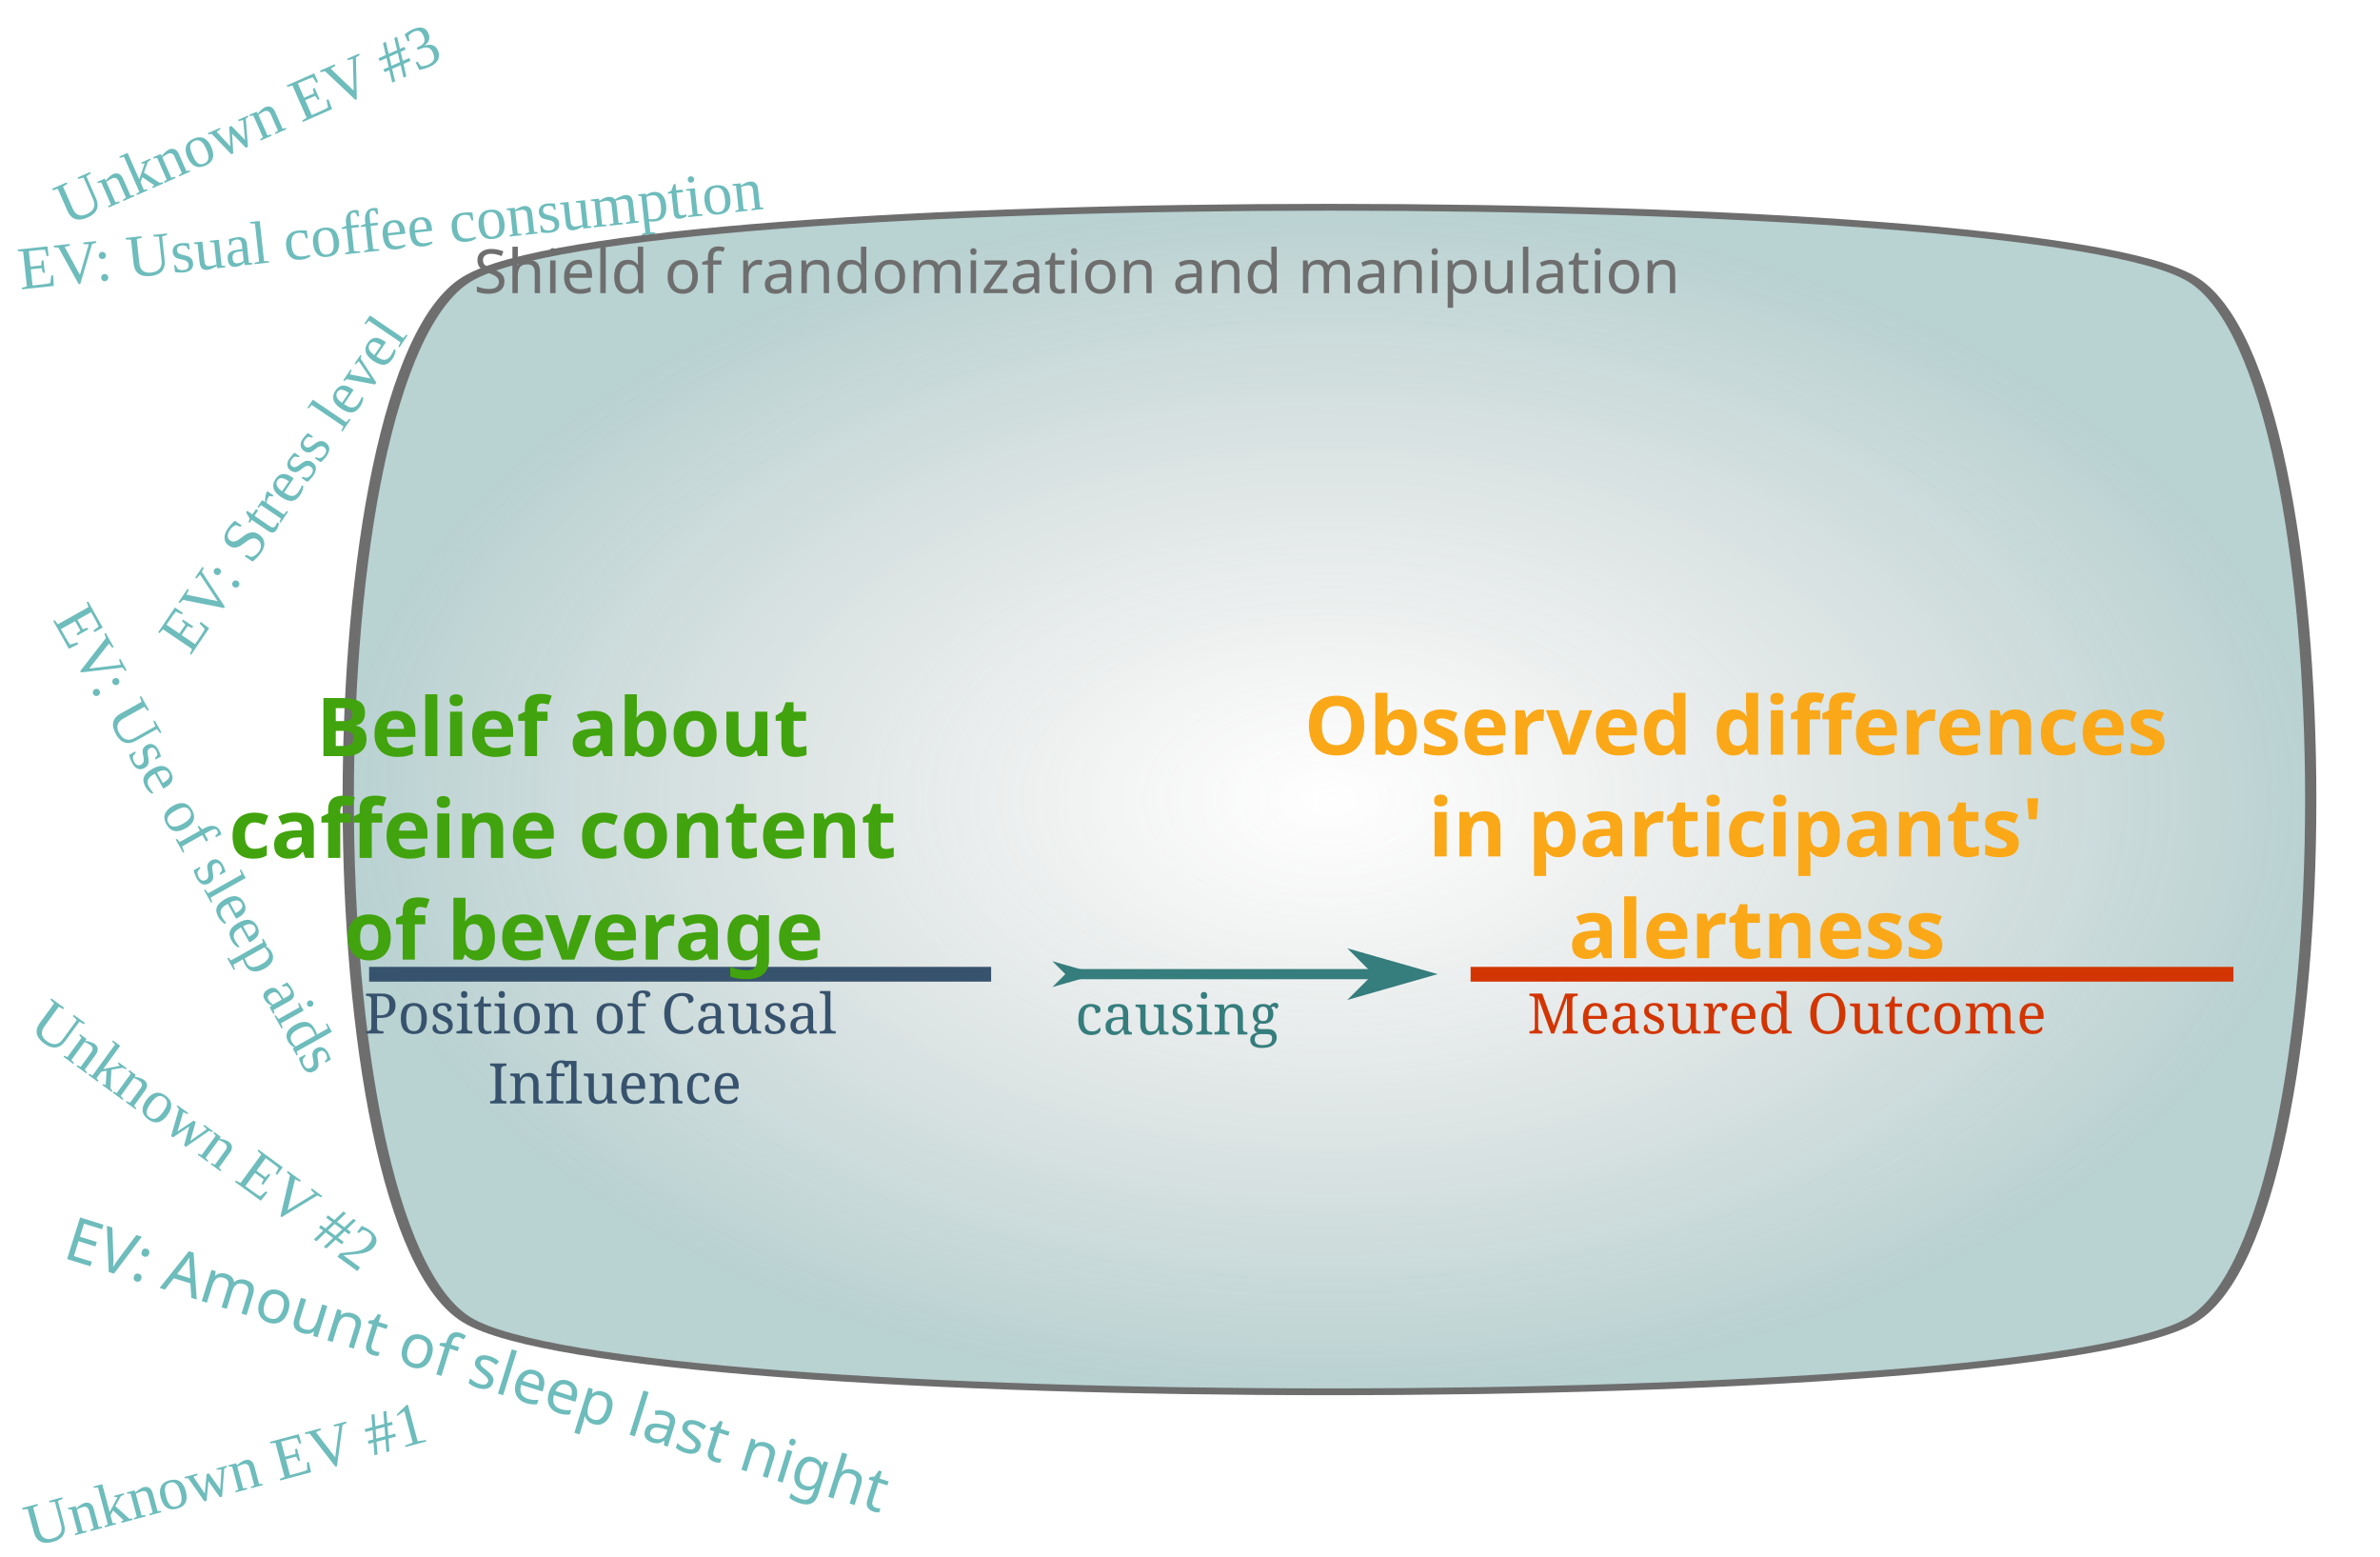
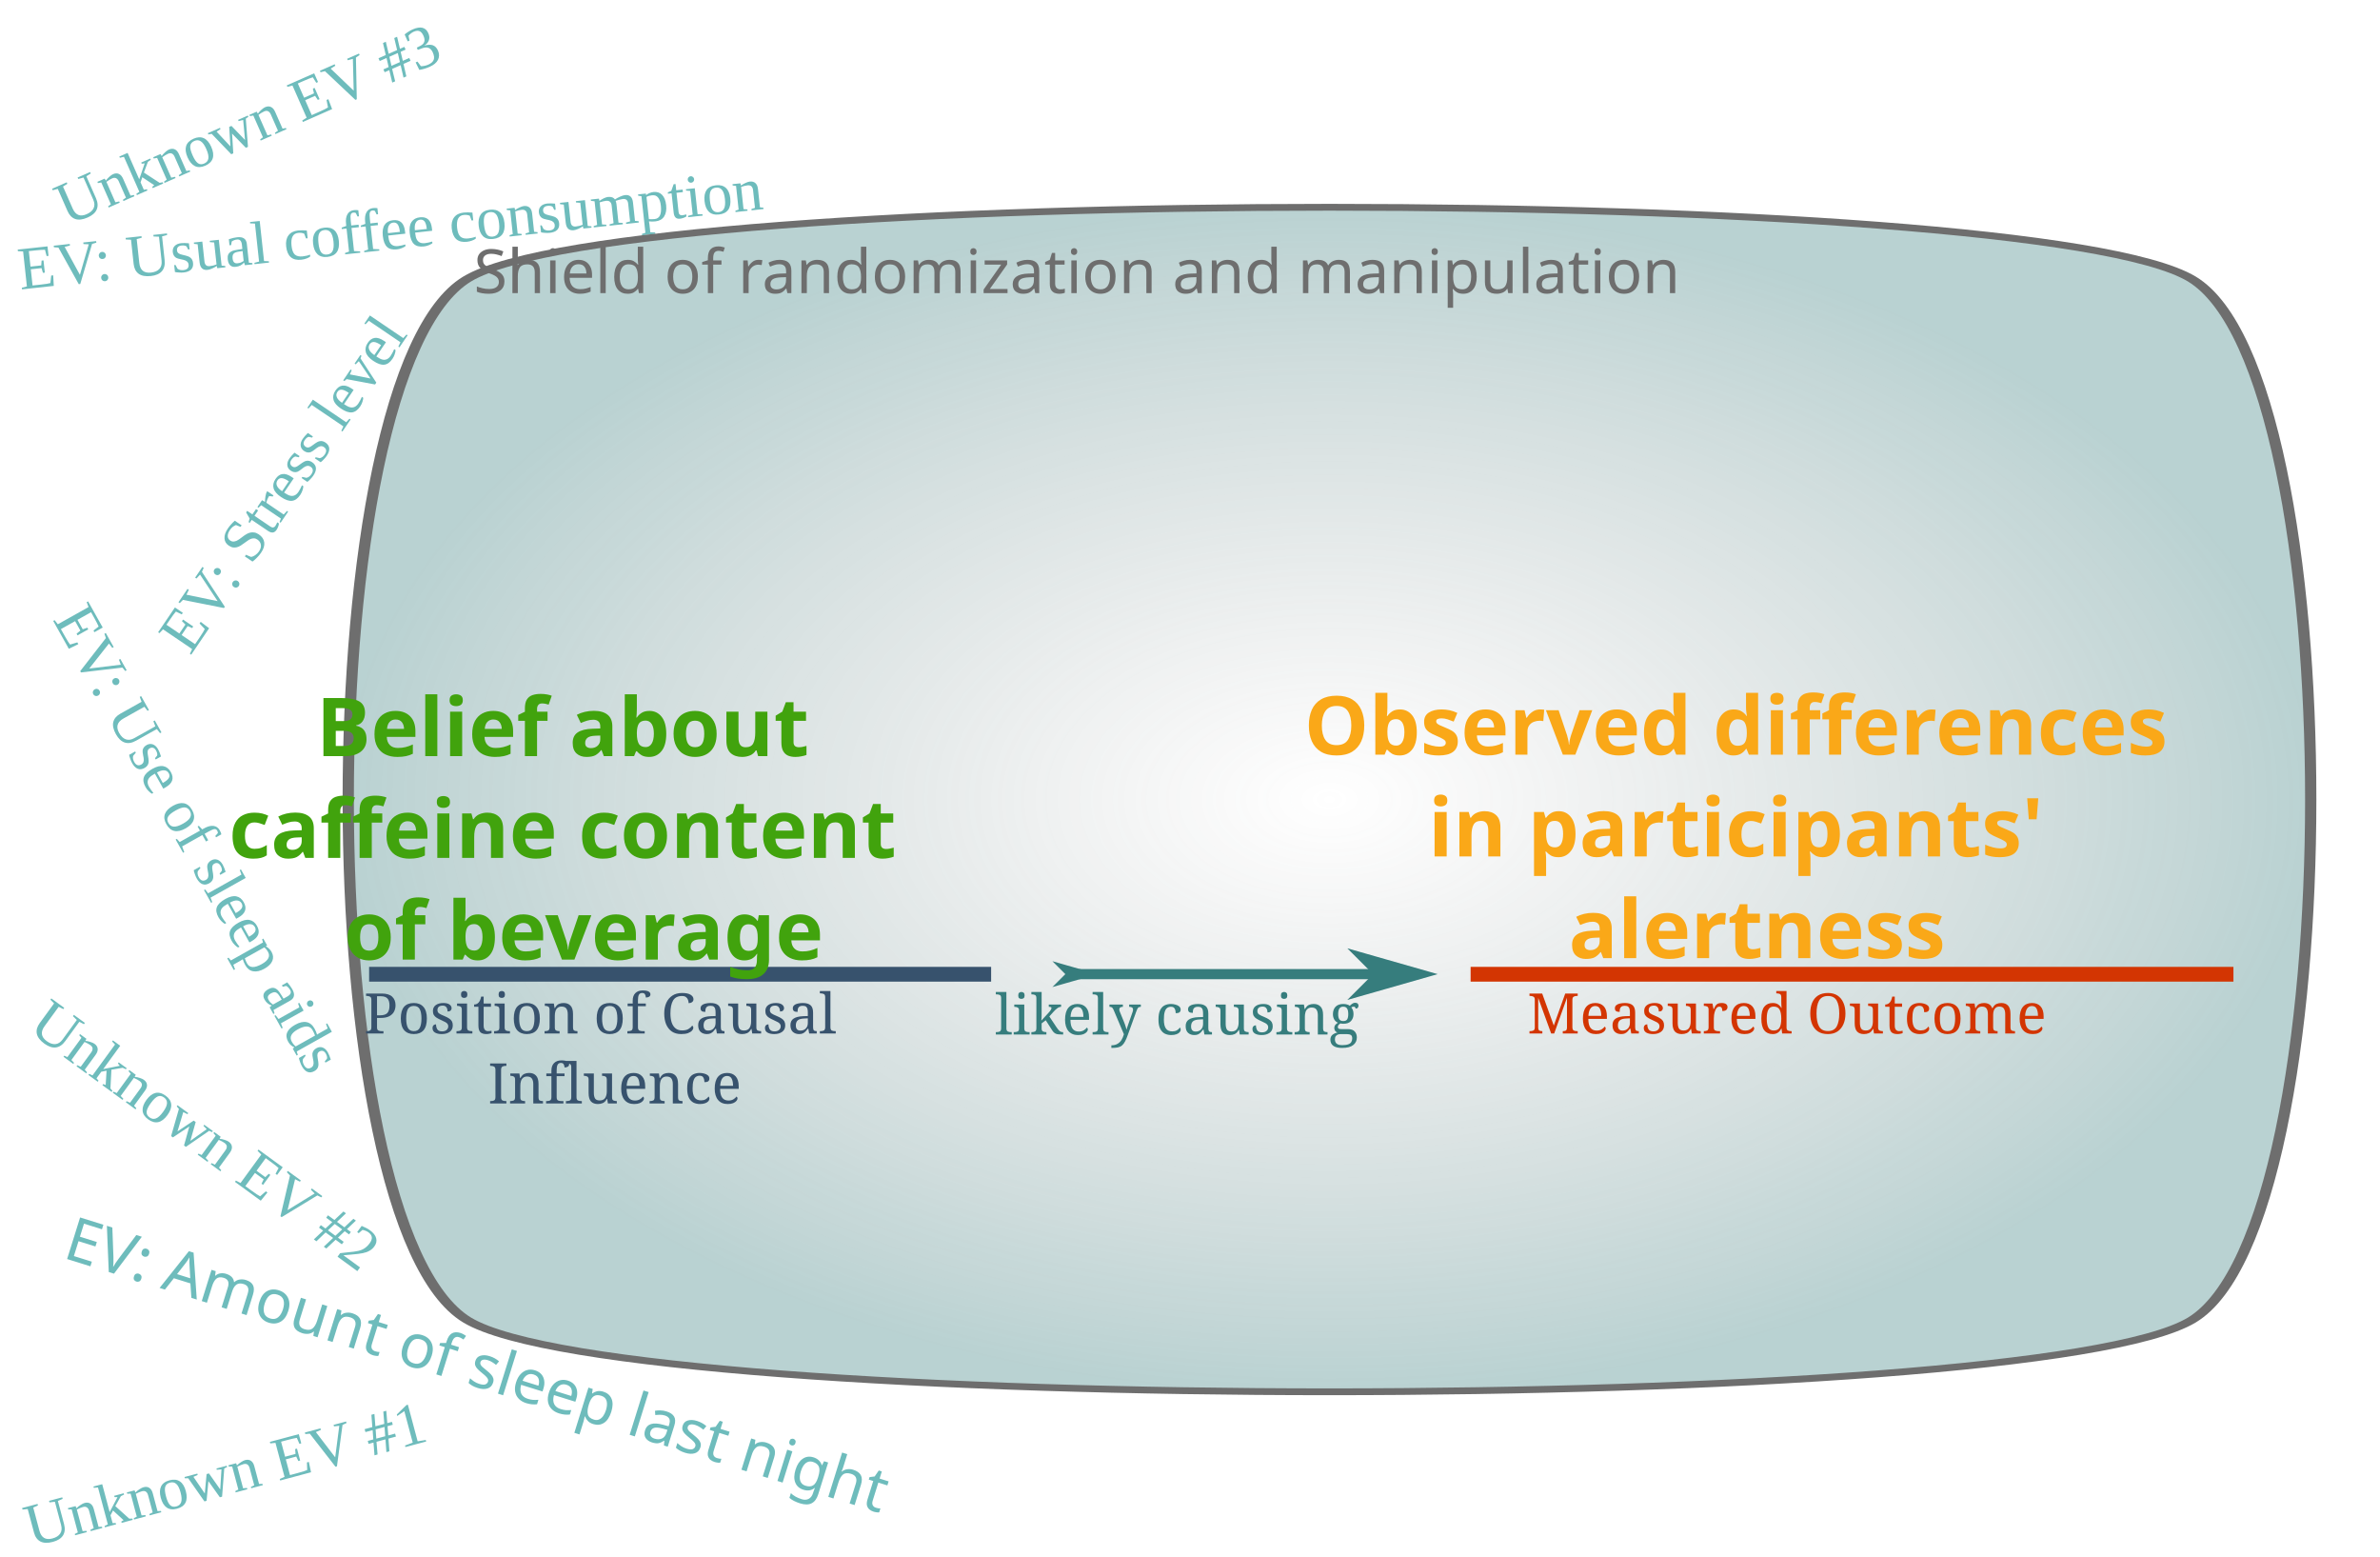
<svg xmlns="http://www.w3.org/2000/svg" xmlns:ns2="http://www.openswatchbook.org/uri/2009/osb" xmlns:xlink="http://www.w3.org/1999/xlink" width="468" height="306" id="svg2" version="1.1">
  <defs id="defs4">
    <marker orient="auto" refY="0" refX="0" id="Tail" style="overflow:visible">
      <g id="g5530" transform="scale(-1.2,-1.2)">
        <path id="path5532" d="M -3.805,-3.959 0.544,0" style="fill:none;stroke:#000000;stroke-width:0.8;stroke-linecap:round" />
        <path id="path5534" d="M -1.287,-3.959 3.062,0" style="fill:none;stroke:#000000;stroke-width:0.8;stroke-linecap:round" />
        <path id="path5536" d="M 1.305,-3.959 5.654,0" style="fill:none;stroke:#000000;stroke-width:0.8;stroke-linecap:round" />
        <path id="path5538" d="M -3.805,4.178 0.544,0.22" style="fill:none;stroke:#000000;stroke-width:0.8;stroke-linecap:round" />
        <path id="path5540" d="M -1.287,4.178 3.062,0.22" style="fill:none;stroke:#000000;stroke-width:0.8;stroke-linecap:round" />
        <path id="path5542" d="M 1.305,4.178 5.654,0.22" style="fill:none;stroke:#000000;stroke-width:0.8;stroke-linecap:round" />
      </g>
    </marker>
    <linearGradient id="linearGradient4014">
      <stop id="stop4016" offset="0" style="stop-color:#37526d;stop-opacity:1;" />
      <stop id="stop4018" offset="1" style="stop-color:#37526d;stop-opacity:0.255;" />
    </linearGradient>
    <linearGradient id="linearGradient7324">
      <stop id="stop7326" offset="0" style="stop-color:#fbc063;stop-opacity:1;" />
      <stop id="stop7328" offset="1" style="stop-color:#fbc063;stop-opacity:0;" />
    </linearGradient>
    <marker orient="auto" refY="0" refX="0" id="Arrow1Sstart" style="overflow:visible">
      <path id="path4560" d="M 0,0 5,-5 -12.5,0 5,5 0,0 z" style="fill-rule:evenodd;stroke:#000000;stroke-width:1pt" transform="matrix(0.2,0,0,0.2,1.2,0)" />
    </marker>
    <marker orient="auto" refY="0" refX="0" id="Arrow1Send" style="overflow:visible">
      <path id="path4563" d="M 0,0 5,-5 -12.5,0 5,5 0,0 z" style="fill-rule:evenodd;stroke:#000000;stroke-width:1pt" transform="matrix(-0.2,0,0,-0.2,-1.2,0)" />
    </marker>
    <marker orient="auto" refY="0" refX="0" id="Arrow1Mend" style="overflow:visible">
      <path id="path4557" d="M 0,0 5,-5 -12.5,0 5,5 0,0 z" style="fill-rule:evenodd;stroke:#000000;stroke-width:1pt" transform="matrix(-0.4,0,0,-0.4,-4,0)" />
    </marker>
    <marker orient="auto" refY="0" refX="0" id="Arrow1Mstart" style="overflow:visible">
      <path id="path4554" d="M 0,0 5,-5 -12.5,0 5,5 0,0 z" style="fill-rule:evenodd;stroke:#000000;stroke-width:1pt" transform="matrix(0.4,0,0,0.4,4,0)" />
    </marker>
    <marker orient="auto" refY="0" refX="0" id="Arrow1Lstart" style="overflow:visible">
      <path id="path4548" d="M 0,0 5,-5 -12.5,0 5,5 0,0 z" style="fill-rule:evenodd;stroke:#000000;stroke-width:1pt" transform="matrix(0.8,0,0,0.8,10,0)" />
    </marker>
    <marker orient="auto" refY="0" refX="0" id="Arrow1Sstart2" style="overflow:visible">
      <path id="path7099" d="M 0,0 5,-5 -12.5,0 5,5 0,0 z" style="fill:#fb9a62;fill-rule:evenodd;stroke:#fb9a62;stroke-width:1pt" transform="matrix(0.2,0,0,0.2,1.2,0)" />
    </marker>
    <linearGradient gradientUnits="userSpaceOnUse" y2="868.119" x2="86.977" y1="598.119" x1="417.113" id="linearGradient7332-8" xlink:href="#linearGradient7324-5" />
    <linearGradient id="linearGradient7324-5">
      <stop id="stop7326-7" offset="0" style="stop-color:#fbc063;stop-opacity:1;" />
      <stop id="stop7328-6" offset="1" style="stop-color:#fbc063;stop-opacity:0;" />
    </linearGradient>
    <linearGradient id="linearGradient7324-1">
      <stop id="stop7326-1" offset="0" style="stop-color:#fbc063;stop-opacity:1;" />
      <stop id="stop7328-3" offset="1" style="stop-color:#fbc063;stop-opacity:0;" />
    </linearGradient>
    <linearGradient y2="868.119" x2="86.977" y1="598.119" x1="417.113" gradientTransform="matrix(-1,0,0,1,468.9322,0.5234321)" gradientUnits="userSpaceOnUse" id="linearGradient7375-8" xlink:href="#linearGradient7324-5-7" />
    <linearGradient id="linearGradient7324-5-7">
      <stop id="stop7326-7-4" offset="0" style="stop-color:#fbc063;stop-opacity:1;" />
      <stop id="stop7328-6-2" offset="1" style="stop-color:#fbc063;stop-opacity:0;" />
    </linearGradient>
    <linearGradient ns2:paint="gradient" id="linearGradient7324-8">
      <stop style="stop-color:#6e6e6e;stop-opacity:0;" offset="0" id="stop3949" />
      <stop id="stop7328-5" offset="1" style="stop-color:#367d7d;stop-opacity:0.349;" />
    </linearGradient>
    <linearGradient id="linearGradient7324-5-9">
      <stop id="stop7326-7-0" offset="0" style="stop-color:#fbc063;stop-opacity:0.333;" />
      <stop id="stop7328-6-0" offset="1" style="stop-color:#fbc063;stop-opacity:0;" />
    </linearGradient>
    <marker orient="auto" refY="0" refX="0" id="Arrow1LstartC" style="overflow:visible">
      <path id="path5109" d="M 0,0 5,-5 -12.5,0 5,5 0,0 z" style="fill:#ffce38;fill-rule:evenodd;stroke:#ffce38;stroke-width:1pt" transform="matrix(0.8,0,0,0.8,10,0)" />
    </marker>
    <marker orient="auto" refY="0" refX="0" id="Arrow1Mstartz" style="overflow:visible">
      <path id="path9046" d="M 0,0 5,-5 -12.5,0 5,5 0,0 z" style="fill:#ffce38;fill-rule:evenodd;stroke:#ffce38;stroke-width:1pt" transform="matrix(0.4,0,0,0.4,4,0)" />
    </marker>
    <marker orient="auto" refY="0" refX="0" id="Arrow1SendM" style="overflow:visible">
      <path id="path9049" d="M 0,0 5,-5 -12.5,0 5,5 0,0 z" style="fill:#ffce38;fill-rule:evenodd;stroke:#ffce38;stroke-width:1pt" transform="matrix(-0.2,0,0,-0.2,-1.2,0)" />
    </marker>
    <marker orient="auto" refY="0" refX="0" id="Arrow1Mstartzl" style="overflow:visible">
      <path id="path9358" d="M 0,0 5,-5 -12.5,0 5,5 0,0 z" style="fill:#37526d;fill-rule:evenodd;stroke:#37526d;stroke-width:1pt" transform="matrix(0.4,0,0,0.4,4,0)" />
    </marker>
    <marker orient="auto" refY="0" refX="0" id="Arrow1SendMQ" style="overflow:visible">
      <path id="path9361" d="M 0,0 5,-5 -12.5,0 5,5 0,0 z" style="fill:#37526d;fill-rule:evenodd;stroke:#37526d;stroke-width:1pt" transform="matrix(-0.2,0,0,-0.2,-1.2,0)" />
    </marker>
    <marker orient="auto" refY="0" refX="0" id="Arrow1Mstartzlh" style="overflow:visible">
      <path id="path9638" d="M 0,0 5,-5 -12.5,0 5,5 0,0 z" style="fill:#367d7d;fill-rule:evenodd;stroke:#367d7d;stroke-width:1pt" transform="matrix(0.4,0,0,0.4,4,0)" />
    </marker>
    <marker orient="auto" refY="0" refX="0" id="Arrow1SendMQr" style="overflow:visible">
      <path id="path9641" d="M 0,0 5,-5 -12.5,0 5,5 0,0 z" style="fill:#367d7d;fill-rule:evenodd;stroke:#367d7d;stroke-width:1pt" transform="matrix(-0.2,0,0,-0.2,-1.2,0)" />
    </marker>
    <radialGradient r="99.126" fy="388.362" fx="173" cy="388.362" cx="173" gradientUnits="userSpaceOnUse" id="radialGradient9836-8" xlink:href="#linearGradient7324-8-6" />
    <linearGradient ns2:paint="gradient" id="linearGradient7324-8-6">
      <stop style="stop-color:#6e6e6e;stop-opacity:0;" offset="0" id="stop3949-9" />
      <stop id="stop7328-5-8" offset="1" style="stop-color:#367d7d;stop-opacity:0.059;" />
    </linearGradient>
    <marker orient="auto" refY="0" refX="0" id="Arrow1Mstartzlh-6" style="overflow:visible">
      <path id="path9638-6" d="M 0,0 5,-5 -12.5,0 5,5 0,0 z" style="fill:#367d7d;fill-rule:evenodd;stroke:#367d7d;stroke-width:1pt" transform="matrix(0.4,0,0,0.4,4,0)" />
    </marker>
    <marker orient="auto" refY="0" refX="0" id="Arrow1SendMQr-2" style="overflow:visible">
      <path id="path9641-3" d="M 0,0 5,-5 -12.5,0 5,5 0,0 z" style="fill:#367d7d;fill-rule:evenodd;stroke:#367d7d;stroke-width:1pt" transform="matrix(-0.2,0,0,-0.2,-1.2,0)" />
    </marker>
    <linearGradient ns2:paint="gradient" id="linearGradient7324-8-5">
      <stop style="stop-color:#6e6e6e;stop-opacity:0;" offset="0" id="stop3949-2" />
      <stop id="stop7328-5-1" offset="1" style="stop-color:#367d7d;stop-opacity:0.078;" />
    </linearGradient>
    <marker orient="auto" refY="0" refX="0" id="Arrow1Mstartzlh-4" style="overflow:visible">
      <path id="path9638-8" d="M 0,0 5,-5 -12.5,0 5,5 0,0 z" style="fill:#367d7d;fill-rule:evenodd;stroke:#367d7d;stroke-width:1pt" transform="matrix(0.4,0,0,0.4,4,0)" />
    </marker>
    <marker orient="auto" refY="0" refX="0" id="Arrow1SendMQr-6" style="overflow:visible">
      <path id="path9641-4" d="M 0,0 5,-5 -12.5,0 5,5 0,0 z" style="fill:#367d7d;fill-rule:evenodd;stroke:#367d7d;stroke-width:1pt" transform="matrix(-0.2,0,0,-0.2,-1.2,0)" />
    </marker>
    <radialGradient r="99.126" fy="388.362" fx="173" cy="388.362" cx="173" gradientUnits="userSpaceOnUse" id="radialGradient10344" xlink:href="#linearGradient7324-8" />
    <marker orient="auto" refY="0" refX="0" id="Arrow1SendC" style="overflow:visible">
      <path id="path4999" d="M 0,0 5,-5 -12.5,0 5,5 0,0 z" style="fill:#367d7d;fill-rule:evenodd;stroke:#367d7d;stroke-width:1pt" transform="matrix(-0.2,0,0,-0.2,-1.2,0)" />
    </marker>
    <marker orient="auto" refY="0" refX="0" id="Arrow1Mendy" style="overflow:visible">
      <path id="path5002" d="M 0,0 5,-5 -12.5,0 5,5 0,0 z" style="fill:#367d7d;fill-rule:evenodd;stroke:#367d7d;stroke-width:1pt" transform="matrix(-0.4,0,0,-0.4,-4,0)" />
    </marker>
    <marker orient="auto" refY="0" refX="0" id="Arrow1SendC-1" style="overflow:visible">
      <path id="path4999-7" d="M 0,0 5,-5 -12.5,0 5,5 0,0 z" style="fill:#367d7d;fill-rule:evenodd;stroke:#367d7d;stroke-width:1pt" transform="matrix(-0.2,0,0,-0.2,-1.2,0)" />
    </marker>
    <marker orient="auto" refY="0" refX="0" id="Arrow1Mendy-4" style="overflow:visible">
      <path id="path5002-0" d="M 0,0 5,-5 -12.5,0 5,5 0,0 z" style="fill:#367d7d;fill-rule:evenodd;stroke:#367d7d;stroke-width:1pt" transform="matrix(-0.4,0,0,-0.4,-4,0)" />
    </marker>
    <marker orient="auto" refY="0" refX="0" id="Arrow1SendC-4" style="overflow:visible">
      <path id="path4999-8" d="M 0,0 5,-5 -12.5,0 5,5 0,0 z" style="fill:#367d7d;fill-rule:evenodd;stroke:#367d7d;stroke-width:1pt" transform="matrix(-0.2,0,0,-0.2,-1.2,0)" />
    </marker>
    <marker orient="auto" refY="0" refX="0" id="Arrow1SendC-2" style="overflow:visible">
      <path id="path4999-4" d="M 0,0 5,-5 -12.5,0 5,5 0,0 z" style="fill:#367d7d;fill-rule:evenodd;stroke:#367d7d;stroke-width:1pt" transform="matrix(-0.2,0,0,-0.2,-1.2,0)" />
    </marker>
    <marker orient="auto" refY="0" refX="0" id="Arrow1SendC-5" style="overflow:visible">
      <path id="path4999-1" d="M 0,0 5,-5 -12.5,0 5,5 0,0 z" style="fill:#367d7d;fill-rule:evenodd;stroke:#367d7d;stroke-width:1pt" transform="matrix(-0.2,0,0,-0.2,-1.2,0)" />
    </marker>
    <marker orient="auto" refY="0" refX="0" id="Arrow1SendC-11" style="overflow:visible">
      <path id="path4999-5" d="M 0,0 5,-5 -12.5,0 5,5 0,0 z" style="fill:#367d7d;fill-rule:evenodd;stroke:#367d7d;stroke-width:1pt" transform="matrix(-0.2,0,0,-0.2,-1.2,0)" />
    </marker>
    <marker orient="auto" refY="0" refX="0" id="Arrow1SendC-7" style="overflow:visible">
      <path id="path4999-6" d="M 0,0 5,-5 -12.5,0 5,5 0,0 z" style="fill:#367d7d;fill-rule:evenodd;stroke:#367d7d;stroke-width:1pt" transform="matrix(-0.2,0,0,-0.2,-1.2,0)" />
    </marker>
  </defs>
  <g id="layer1" transform="translate(6.050173,-292.1555)">
    <flowRoot transform="translate(-14.77355,288.344)" style="font-size:11px;font-style:normal;font-variant:normal;font-weight:normal;font-stretch:normal;text-align:center;line-height:100%;letter-spacing:0px;word-spacing:0px;writing-mode:lr-tb;text-anchor:middle;fill:#000000;fill-opacity:1;stroke:none;font-family:Sans;-inkscape-font-specification:Sans" id="flowRoot4022" xml:space="preserve">
      <flowRegion id="flowRegion4024">
        <rect y="307.87" x="111.369" height="24.042" width="123.744" id="rect4026" />
      </flowRegion>
      <flowPara id="flowPara4028" />
    </flowRoot>
    <text xml:space="preserve" style="font-size:40px;font-style:normal;font-weight:normal;line-height:125%;letter-spacing:0px;word-spacing:0px;fill:#6ebcbc;fill-opacity:1;stroke:none;font-family:Sans" x="166.557" y="512.98" id="text2999" transform="matrix(0.954523,0.2981373,-0.2981373,0.954523,0,0)">
      <tspan id="tspan3001" x="166.557" y="512.98" style="font-size:12px;fill:#6ebcbc;fill-opacity:1">EV: Amount of sleep last night</tspan>
    </text>
    <text transform="matrix(0.9661513,-0.2579763,0.2579763,0.9661513,0,0)" xml:space="preserve" style="font-size:40px;font-style:normal;font-weight:normal;line-height:125%;letter-spacing:0px;word-spacing:0px;fill:#6ebcbc;fill-opacity:1;stroke:none" x="-153.741" y="576.101" id="text2999-4">
      <tspan id="tspan3001-0" x="-153.741" y="576.101" style="font-size:12px;fill:#6ebcbc;fill-opacity:1">Unknown EV #1</tspan>
    </text>
    <text transform="matrix(0.4887794,0.8724074,-0.8724074,0.4887794,0,0)" xml:space="preserve" style="font-size:40px;font-style:normal;font-weight:normal;line-height:125%;letter-spacing:0px;word-spacing:0px;fill:#6ebcbc;fill-opacity:1;stroke:none" x="363.178" y="198.611" id="text2999-9">
      <tspan id="tspan3001-4" x="363.178" y="198.611" style="font-size:12px;fill:#6ebcbc;fill-opacity:1">EV: Use of sleep aids</tspan>
    </text>
    <text transform="matrix(0.9941897,-0.1076423,0.1076423,0.9941897,0,0)" xml:space="preserve" style="font-size:40px;font-style:normal;font-weight:normal;line-height:125%;letter-spacing:0px;word-spacing:0px;fill:#6ebcbc;fill-opacity:1;stroke:none" x="-39.625" y="346.824" id="text2999-4-8">
      <tspan id="tspan3001-0-8" x="-39.625" y="346.824" style="font-size:12px;fill:#6ebcbc;fill-opacity:1">EV: Usual coffee consumption</tspan>
    </text>
    <text transform="matrix(0.8079835,0.589205,-0.589205,0.8079835,0,0)" xml:space="preserve" style="font-size:40px;font-style:normal;font-weight:normal;line-height:125%;letter-spacing:0px;word-spacing:0px;fill:#6ebcbc;fill-opacity:1;stroke:none" x="290.798" y="400.115" id="text2999-4-2">
      <tspan id="tspan3001-0-4" x="290.798" y="400.115" style="font-size:12px;fill:#6ebcbc;fill-opacity:1">Unknown EV #2</tspan>
    </text>
    <text xml:space="preserve" style="font-size:40px;font-style:normal;font-weight:normal;line-height:125%;letter-spacing:0px;word-spacing:0px;fill:#6ebcbc;fill-opacity:1;stroke:none" x="-129.128" y="310.883" id="text2999-4-5" transform="matrix(0.9151723,-0.4030628,0.4030628,0.9151723,0,0)">
      <tspan id="tspan3001-0-5" x="-129.128" y="310.883" style="font-size:12px;fill:#6ebcbc;fill-opacity:1">Unknown EV #3</tspan>
    </text>
    <text xml:space="preserve" style="font-size:40px;font-style:normal;font-weight:normal;line-height:125%;letter-spacing:0px;word-spacing:0px;fill:#6ebcbc;fill-opacity:1;stroke:none" x="-331.01" y="262.24" id="text2999-4-1" transform="matrix(0.561068,-0.8277697,0.8277697,0.561068,0,0)">
      <tspan x="-331.01" y="262.24" style="font-size:12px;fill:#6ebcbc;fill-opacity:1" id="tspan4054">EV: Stress level</tspan>
    </text>
    <g transform="translate(-28.28827,239.7878)" id="g10063">
      <g id="g10056">
        <path style="fill:url(#radialGradient10344);fill-opacity:1;fill-rule:nonzero;stroke:#6e6e6e;stroke-width:1.132;stroke-miterlimit:4;stroke-opacity:1;stroke-dasharray:none;stroke-dashoffset:0" id="path2997" d="m 259.617,474.979 c -15.924,15.924 -157.31,15.924 -173.234,0 -15.924,-15.924 -15.924,-157.31 0,-173.234 15.924,-15.924 157.31,-15.924 173.234,0 15.924,15.924 15.924,157.31 0,173.234 z" transform="matrix(1.957702,0,0,1.181284,-55.01649,-249.2293)" />
        <text id="text2999-4-8-5-6-1" y="109.991" x="280.812" style="font-size:40px;font-style:normal;font-weight:normal;text-align:center;line-height:125%;letter-spacing:0px;word-spacing:0px;text-anchor:middle;fill:#6e6e6e;fill-opacity:1;stroke:none;font-family:Sans" xml:space="preserve">
          <tspan id="tspan4353-2-7" style="font-size:12px;text-align:center;text-anchor:middle;fill:#6e6e6e;fill-opacity:1" y="109.991" x="280.812">Shield of randomization and manipulation</tspan>
        </text>
      </g>
      <g id="g9274" transform="translate(-6,-58)">
        <text id="text2999-4-8-1-2-1-1" y="258.716" x="392.461" style="font-size:16px;font-style:normal;font-variant:normal;font-weight:bold;font-stretch:normal;text-align:center;line-height:125%;letter-spacing:0px;word-spacing:0px;writing-mode:lr-tb;text-anchor:middle;fill:#faa818;fill-opacity:1;stroke:none;font-family:Sans;-inkscape-font-specification:Sans Bold" xml:space="preserve">
          <tspan style="font-size:16px;font-style:normal;font-variant:normal;font-weight:bold;font-stretch:normal;text-align:center;line-height:125%;writing-mode:lr-tb;text-anchor:middle;fill:#faa818;fill-opacity:1;font-family:Sans;-inkscape-font-specification:Sans Bold" y="258.716" x="392.461" id="tspan7238-2-2-2">Observed differences</tspan>
          <tspan style="font-size:16px;font-style:normal;font-variant:normal;font-weight:bold;font-stretch:normal;text-align:center;line-height:125%;writing-mode:lr-tb;text-anchor:middle;fill:#faa818;fill-opacity:1;font-family:Sans;-inkscape-font-specification:Sans Bold" y="278.716" x="392.461" id="tspan7272-3-60">in participants'</tspan>
          <tspan style="font-size:16px;font-style:normal;font-variant:normal;font-weight:bold;font-stretch:normal;text-align:center;line-height:125%;writing-mode:lr-tb;text-anchor:middle;fill:#faa818;fill-opacity:1;font-family:Sans;-inkscape-font-specification:Sans Bold" y="298.716" x="392.461" id="tspan7274-3-4">alertness</tspan>
        </text>
        <rect y="300.433" x="317.418" height="2.901" width="150" id="rect4012-3" style="fill:#d33502;fill-opacity:1;fill-rule:nonzero;stroke:none" />
        <text id="text2999-4-8-5-6-1-9-6" y="313.535" x="392.48" style="font-size:11px;font-style:normal;font-variant:normal;font-weight:normal;font-stretch:normal;text-align:center;line-height:125%;letter-spacing:0px;word-spacing:0px;writing-mode:lr-tb;text-anchor:middle;fill:#d33502;fill-opacity:1;stroke:none;font-family:Serif;-inkscape-font-specification:Serif" xml:space="preserve">
          <tspan id="tspan4061-4" y="313.535" x="392.48">Measured Outcome</tspan>
        </text>
      </g>
      <g id="g9283" transform="translate(-4,-58)">
        <path id="path4101" d="m 305,301.86 c -67,0 -66.5,0 -66.5,0" style="fill:none;stroke:#367d7d;stroke-width:2;stroke-linecap:butt;stroke-linejoin:miter;stroke-miterlimit:4;stroke-opacity:1;stroke-dasharray:none;marker-start:url(#Arrow1Mstartzlh);marker-mid:none;marker-end:url(#Arrow1SendMQr)" />
        <text id="text2999-4-8-5-6-1-9-2" y="313.728" x="270.586" style="font-size:11px;font-style:normal;font-variant:normal;font-weight:normal;font-stretch:normal;text-align:center;line-height:125%;letter-spacing:0px;word-spacing:0px;writing-mode:lr-tb;text-anchor:middle;fill:#367d7d;fill-opacity:1;stroke:none;font-family:Serif;-inkscape-font-specification:Serif" xml:space="preserve">
-           <tspan id="tspan4061-9" y="313.728" x="270.586">causing</tspan>
+           <tspan id="tspan4061-9" y="313.728" x="270.586">likely causing</tspan>
        </text>
      </g>
      <g id="g9288" transform="translate(-2,-58)">
        <rect y="300.433" x="96.82" height="2.901" width="122.312" id="rect4012" style="fill:#37526d;fill-opacity:1;fill-rule:nonzero;stroke:none" />
        <text id="text2999-4-8-5-6-1-9" y="313.535" x="157.994" style="font-size:11px;font-style:normal;font-variant:normal;font-weight:normal;font-stretch:normal;text-align:center;line-height:125%;letter-spacing:0px;word-spacing:0px;writing-mode:lr-tb;text-anchor:middle;fill:#37526d;fill-opacity:1;stroke:none;font-family:Serif;-inkscape-font-specification:Serif" xml:space="preserve">
          <tspan y="313.535" x="157.994" id="tspan4059">Position of Causal</tspan>
          <tspan id="tspan4061" y="327.285" x="157.994">Influence</tspan>
        </text>
        <text id="text2999-4-8-1-8-8" y="259.005" x="157.749" style="font-size:16px;font-style:normal;font-variant:normal;font-weight:bold;font-stretch:normal;text-align:center;line-height:125%;letter-spacing:0px;word-spacing:0px;writing-mode:lr-tb;text-anchor:middle;fill:#41a30d;fill-opacity:1;stroke:none;font-family:Sans;-inkscape-font-specification:Sans Bold" xml:space="preserve">
          <tspan style="font-size:16px;font-style:normal;font-variant:normal;font-weight:bold;font-stretch:normal;text-align:center;line-height:125%;writing-mode:lr-tb;text-anchor:middle;fill:#41a30d;fill-opacity:1;font-family:Sans;-inkscape-font-specification:Sans Bold" y="259.005" x="157.749" id="tspan7232-9-2">Belief about</tspan>
          <tspan style="font-size:16px;font-style:normal;font-variant:normal;font-weight:bold;font-stretch:normal;text-align:center;line-height:125%;writing-mode:lr-tb;text-anchor:middle;fill:#41a30d;fill-opacity:1;font-family:Sans;-inkscape-font-specification:Sans Bold" y="279.005" x="157.749" id="tspan7236-2-7">caffeine content</tspan>
          <tspan style="font-size:16px;font-style:normal;font-variant:normal;font-weight:bold;font-stretch:normal;text-align:center;line-height:125%;writing-mode:lr-tb;text-anchor:middle;fill:#41a30d;fill-opacity:1;font-family:Sans;-inkscape-font-specification:Sans Bold" y="299.005" x="157.749" id="tspan7238-7-7">of beverage</tspan>
        </text>
      </g>
    </g>
  </g>
</svg>
